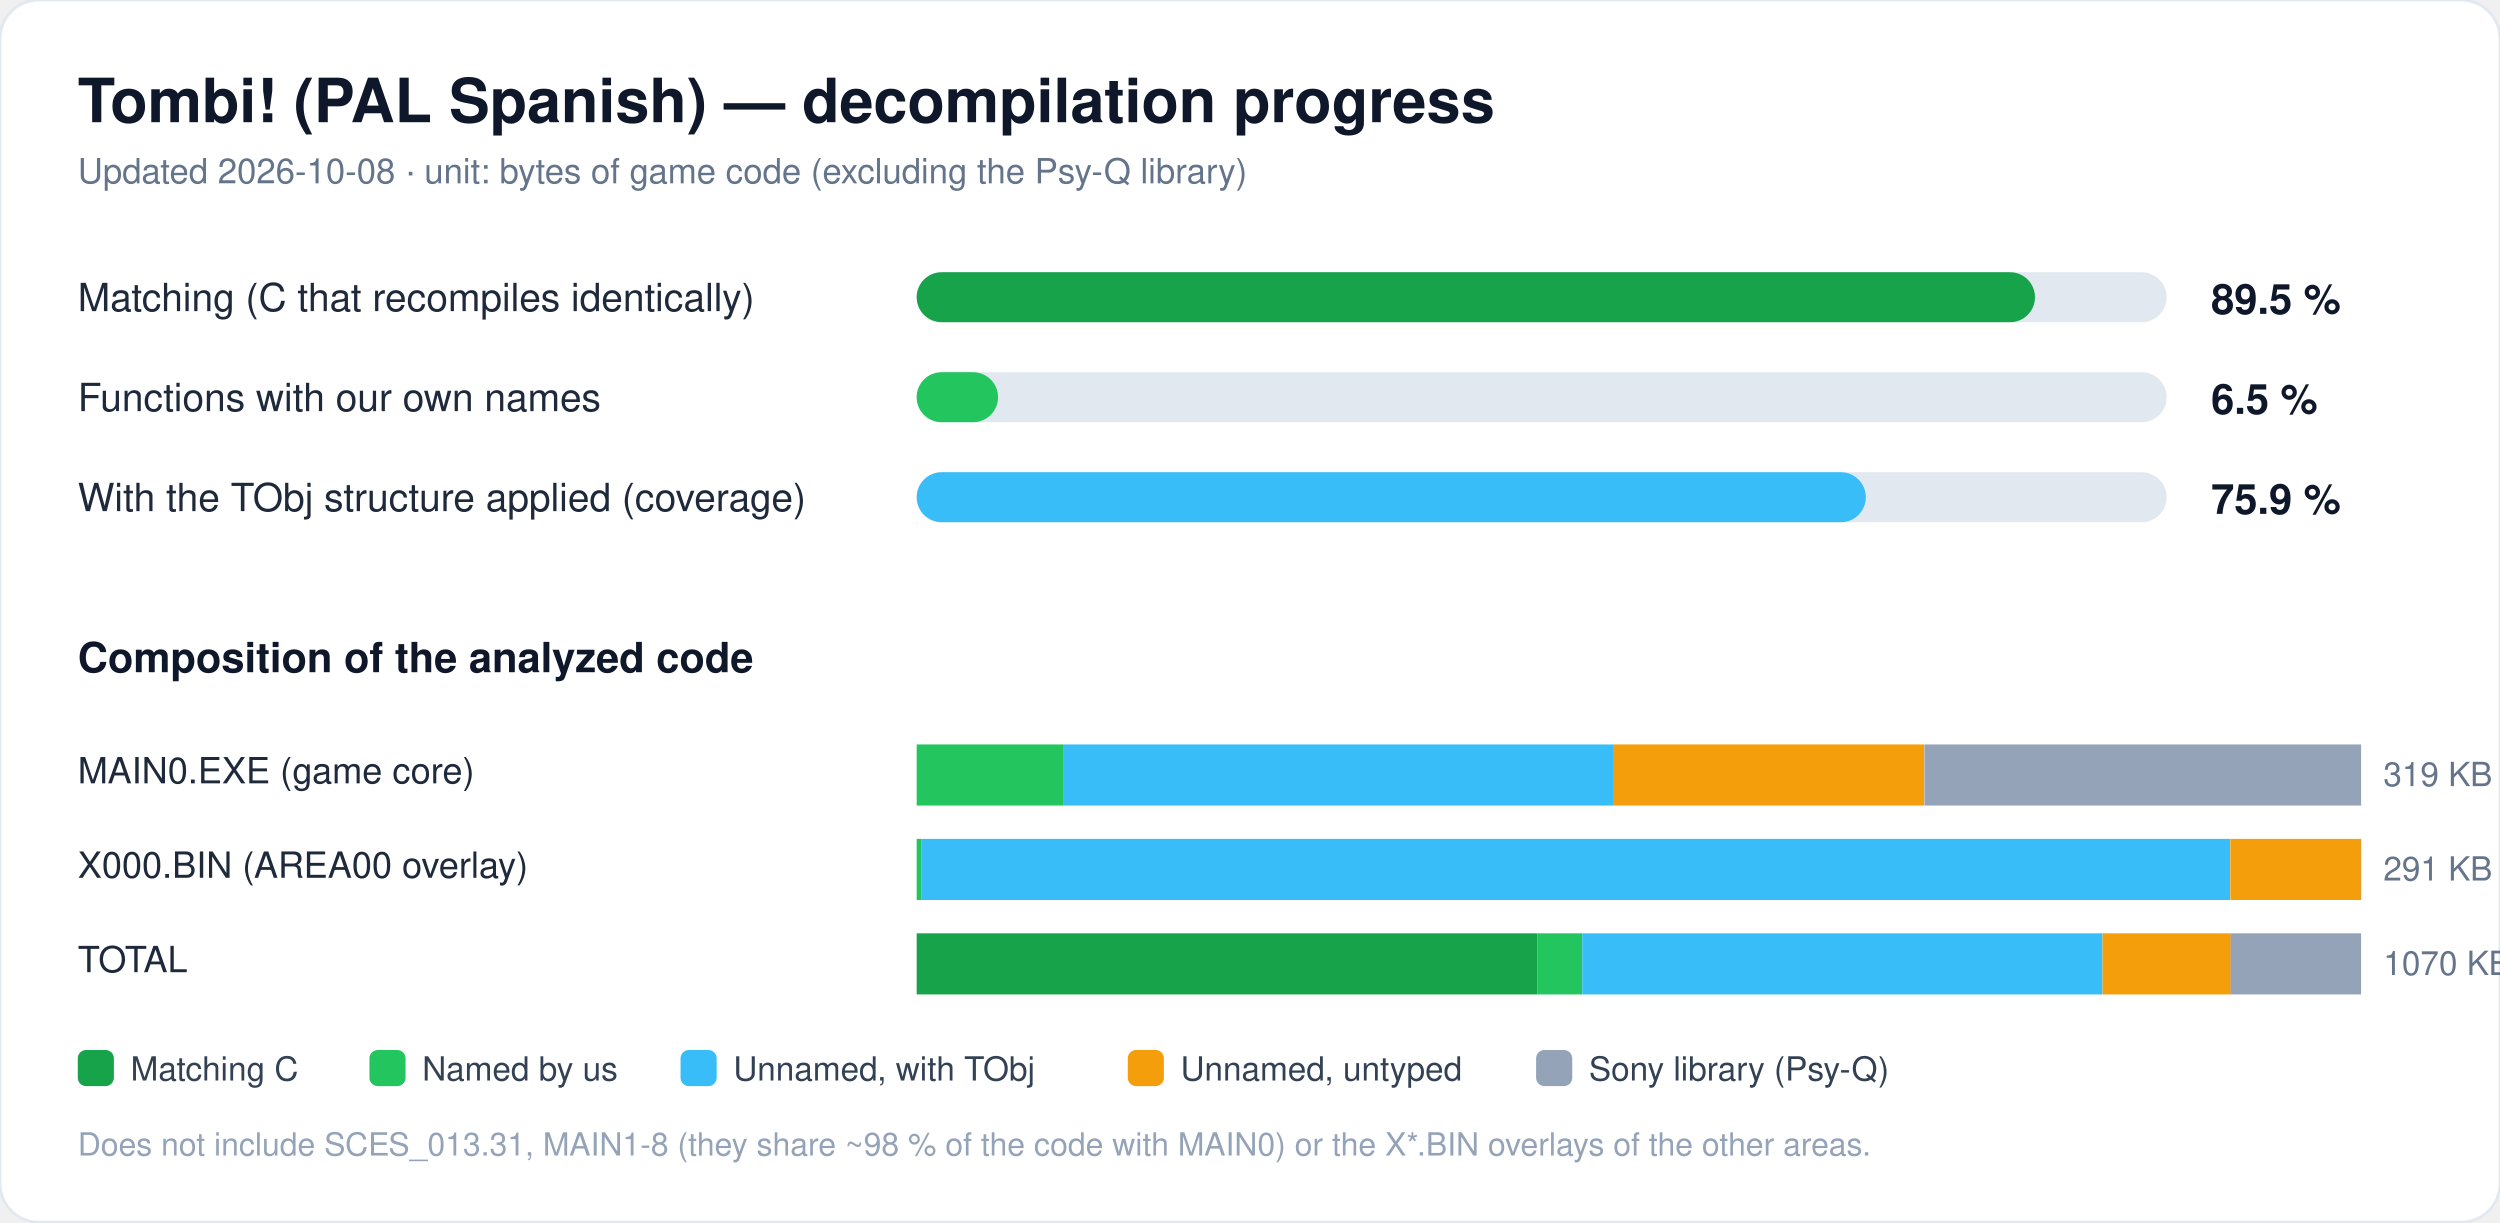
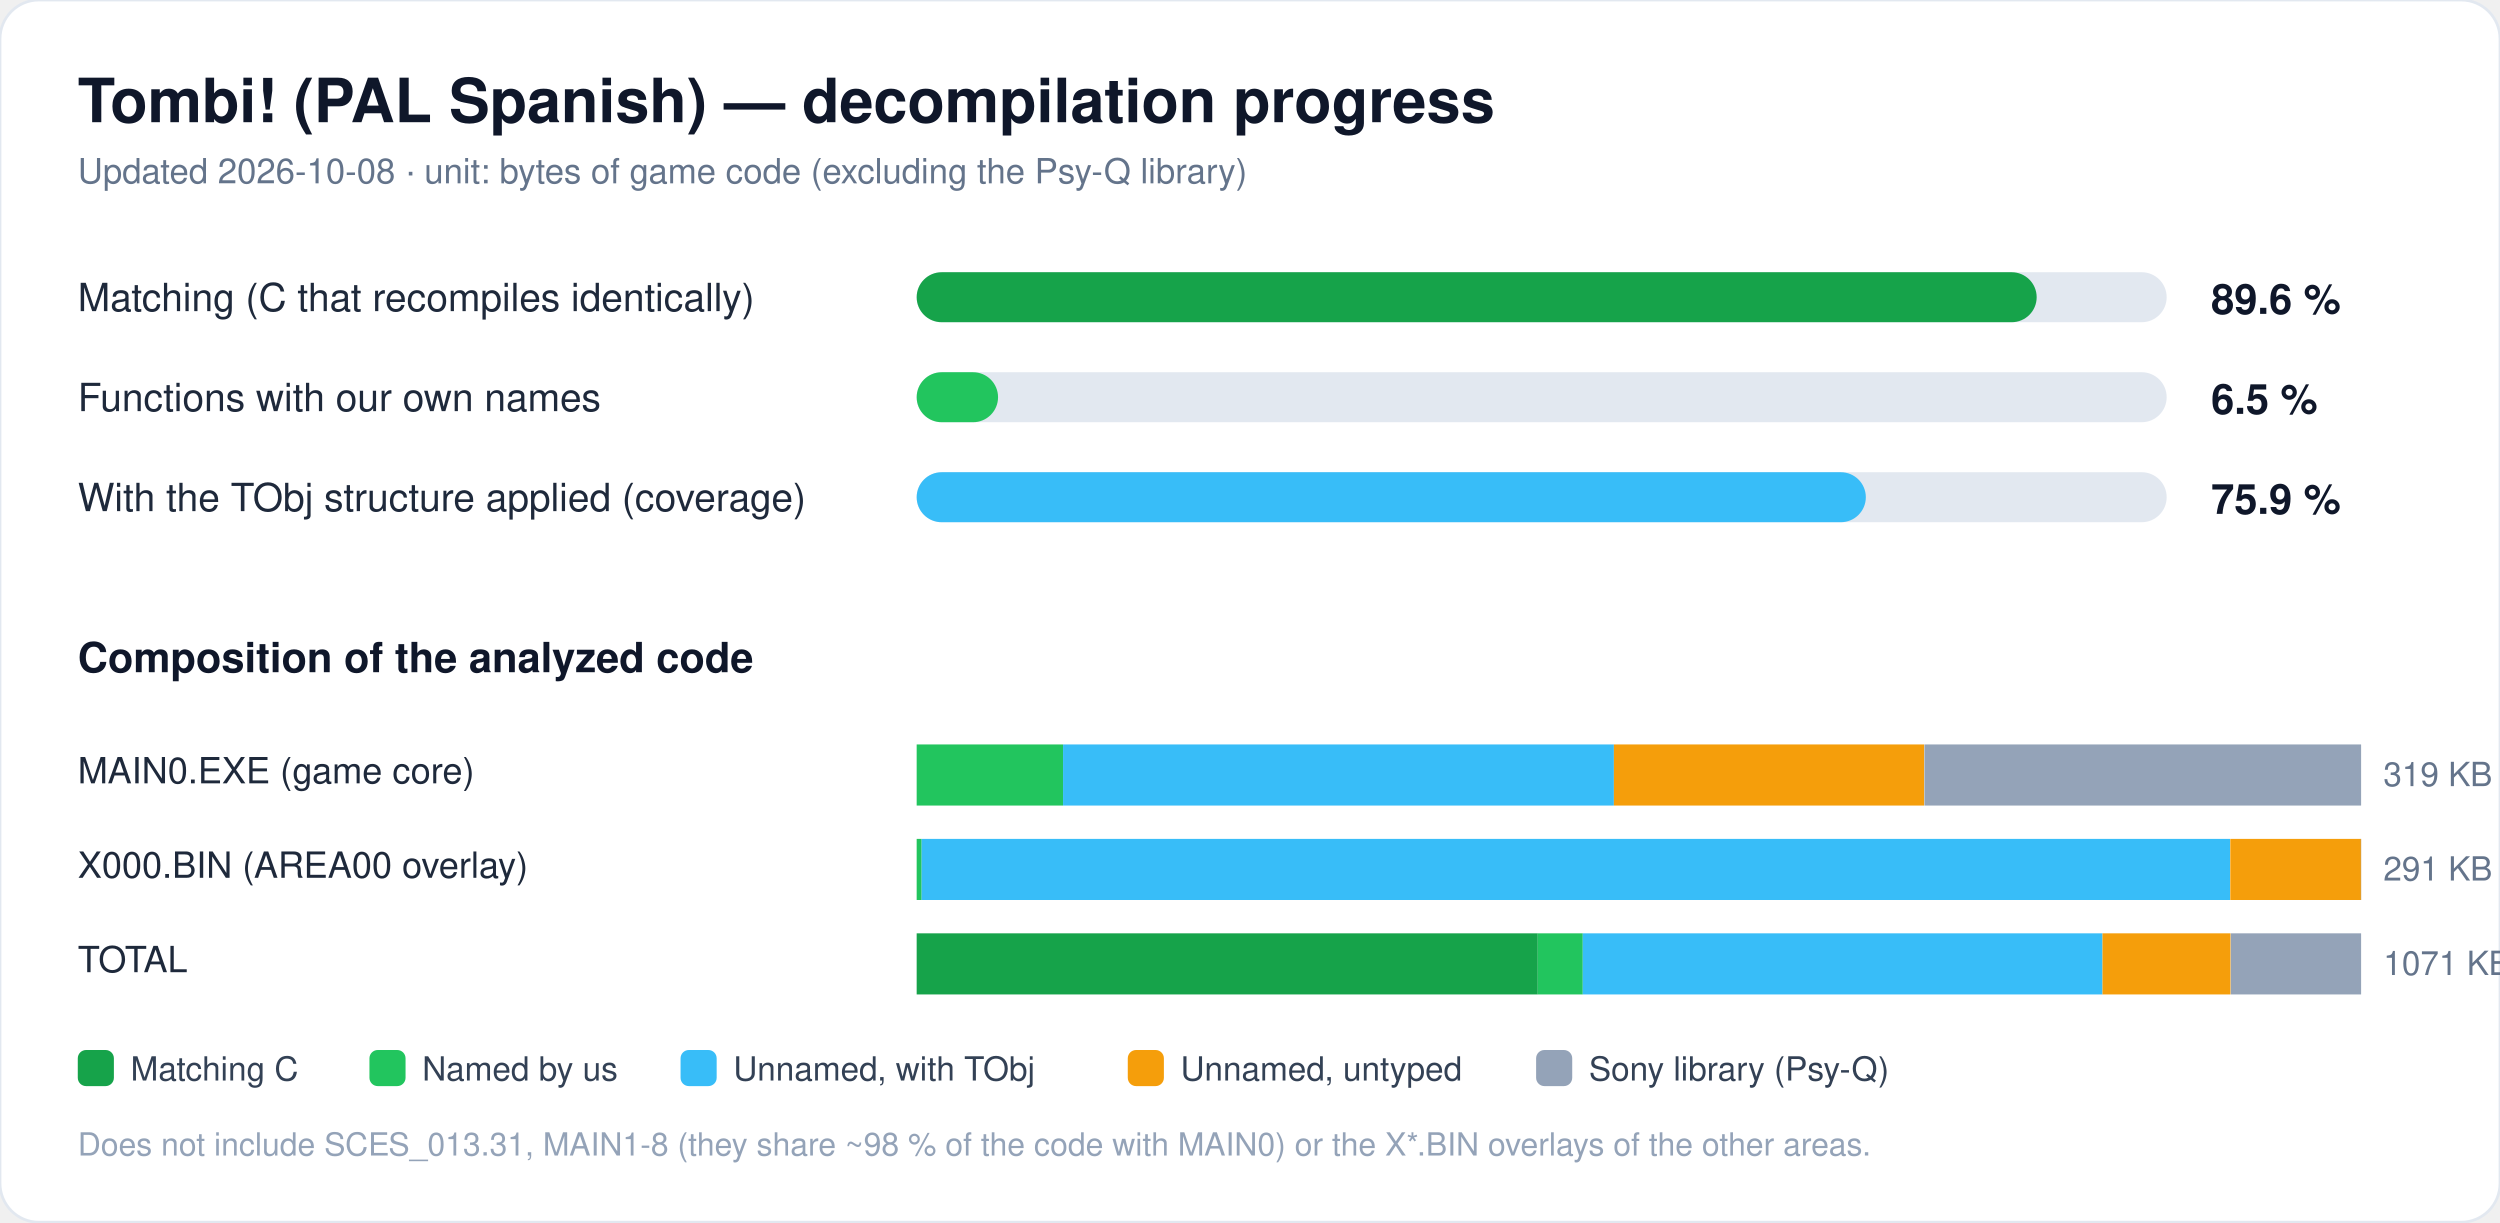
<svg xmlns="http://www.w3.org/2000/svg" width="900" height="440" viewBox="0 0 900 440" role="img" aria-label="Decompilation progress">
  <rect width="900" height="440" rx="14" fill="#ffffff" stroke="#e2e8f0" />
  <text x="28" y="44" font-family="Segoe UI,Helvetica,Arial,sans-serif" font-size="22" font-weight="700" fill="#0f172a">Tombi! (PAL Spanish) — decompilation progress</text>
  <text x="28" y="66" font-family="Segoe UI,Helvetica,Arial,sans-serif" font-size="12.5" fill="#64748b">Updated 2026-10-08 · unit: bytes of game code (excluding the Psy-Q library)</text>
  <text x="28" y="112" font-family="Segoe UI,Helvetica,Arial,sans-serif" font-size="14" fill="#1e293b">Matching (C that recompiles identically)</text>
  <rect x="330" y="98" width="450" height="18" rx="9" fill="#e2e8f0" />
-   <rect x="330" y="98" width="402.6" height="18" rx="9" fill="#16a34a" />
-   <text x="796" y="113" font-family="Segoe UI,Helvetica,Arial,sans-serif" font-size="15" font-weight="700" fill="#0f172a">89.5 %</text>
+   <rect x="330" y="98" width="403.2" height="18" rx="9" fill="#16a34a" />
+   <text x="796" y="113" font-family="Segoe UI,Helvetica,Arial,sans-serif" font-size="15" font-weight="700" fill="#0f172a">89.6 %</text>
  <text x="28" y="148" font-family="Segoe UI,Helvetica,Arial,sans-serif" font-size="14" fill="#1e293b">Functions with our own names</text>
  <rect x="330" y="134" width="450" height="18" rx="9" fill="#e2e8f0" />
  <rect x="330" y="134" width="29.3" height="18" rx="9" fill="#22c55e" />
  <text x="796" y="149" font-family="Segoe UI,Helvetica,Arial,sans-serif" font-size="15" font-weight="700" fill="#0f172a">6.5 %</text>
  <text x="28" y="184" font-family="Segoe UI,Helvetica,Arial,sans-serif" font-size="14" fill="#1e293b">With the TObj structure applied (coverage)</text>
  <rect x="330" y="170" width="450" height="18" rx="9" fill="#e2e8f0" />
  <rect x="330" y="170" width="341.7" height="18" rx="9" fill="#38bdf8" />
  <text x="796" y="185" font-family="Segoe UI,Helvetica,Arial,sans-serif" font-size="15" font-weight="700" fill="#0f172a">75.9 %</text>
  <text x="28" y="242" font-family="Segoe UI,Helvetica,Arial,sans-serif" font-size="15" font-weight="700" fill="#0f172a">Composition of the analyzed code</text>
  <text x="28" y="282" font-family="Segoe UI,Helvetica,Arial,sans-serif" font-size="13" fill="#1e293b">MAIN0.EXE (game core)</text>
  <rect x="330.0" y="268" width="52.7" height="22" fill="#22c55e" />
  <rect x="382.7" y="268" width="198.3" height="22" fill="#38bdf8" />
  <rect x="581.0" y="268" width="111.7" height="22" fill="#f59e0b" />
  <rect x="692.8" y="268" width="157.2" height="22" fill="#94a3b8" />
  <text x="858" y="283" font-family="Segoe UI,Helvetica,Arial,sans-serif" font-size="12" fill="#64748b" text-anchor="start">319 KB</text>
  <text x="28" y="316" font-family="Segoe UI,Helvetica,Arial,sans-serif" font-size="13" fill="#1e293b">X000.BIN (AREA00 overlay)</text>
  <rect x="330.0" y="302" width="1.8" height="22" fill="#22c55e" />
  <rect x="331.8" y="302" width="471.0" height="22" fill="#38bdf8" />
  <rect x="802.9" y="302" width="47.1" height="22" fill="#f59e0b" />
  <rect x="849.9" y="302" width="0.1" height="22" fill="#94a3b8" />
  <text x="858" y="317" font-family="Segoe UI,Helvetica,Arial,sans-serif" font-size="12" fill="#64748b" text-anchor="start">291 KB</text>
  <text x="28" y="350" font-family="Segoe UI,Helvetica,Arial,sans-serif" font-size="13" fill="#1e293b">TOTAL</text>
-   <rect x="330.0" y="336" width="223.4" height="22" fill="#16a34a" />
-   <rect x="553.4" y="336" width="16.2" height="22" fill="#22c55e" />
-   <rect x="569.6" y="336" width="187.3" height="22" fill="#38bdf8" />
-   <rect x="756.9" y="336" width="46.2" height="22" fill="#f59e0b" />
-   <rect x="803.0" y="336" width="47.0" height="22" fill="#94a3b8" />
-   <text x="858" y="351" font-family="Segoe UI,Helvetica,Arial,sans-serif" font-size="12" fill="#64748b" text-anchor="start">1070 KB</text>
+   <rect x="330.0" y="336" width="223.6" height="22" fill="#16a34a" />
+   <rect x="553.6" y="336" width="16.2" height="22" fill="#22c55e" />
+   <rect x="569.8" y="336" width="187.1" height="22" fill="#38bdf8" />
+   <rect x="756.9" y="336" width="46.1" height="22" fill="#f59e0b" />
+   <rect x="803.1" y="336" width="46.9" height="22" fill="#94a3b8" />
+   <text x="858" y="351" font-family="Segoe UI,Helvetica,Arial,sans-serif" font-size="12" fill="#64748b" text-anchor="start">1071 KB</text>
  <rect x="28" y="378" width="13" height="13" rx="3" fill="#16a34a" />
  <text x="47" y="389" font-family="Segoe UI,Helvetica,Arial,sans-serif" font-size="12" fill="#334155">Matching C</text>
  <rect x="133" y="378" width="13" height="13" rx="3" fill="#22c55e" />
  <text x="152" y="389" font-family="Segoe UI,Helvetica,Arial,sans-serif" font-size="12" fill="#334155">Named by us</text>
  <rect x="245" y="378" width="13" height="13" rx="3" fill="#38bdf8" />
  <text x="264" y="389" font-family="Segoe UI,Helvetica,Arial,sans-serif" font-size="12" fill="#334155">Unnamed, with TObj</text>
  <rect x="406" y="378" width="13" height="13" rx="3" fill="#f59e0b" />
  <text x="425" y="389" font-family="Segoe UI,Helvetica,Arial,sans-serif" font-size="12" fill="#334155">Unnamed, untyped</text>
  <rect x="553" y="378" width="13" height="13" rx="3" fill="#94a3b8" />
  <text x="572" y="389" font-family="Segoe UI,Helvetica,Arial,sans-serif" font-size="12" fill="#334155">Sony library (Psy-Q)</text>
  <text x="28" y="416" font-family="Segoe UI,Helvetica,Arial,sans-serif" font-size="11.5" fill="#94a3b8">Does not include SCES_013.31, MAIN1-8 (they share ~98 % of the code with MAIN0) or the X*.BIN overlays of the other areas.</text>
</svg>
